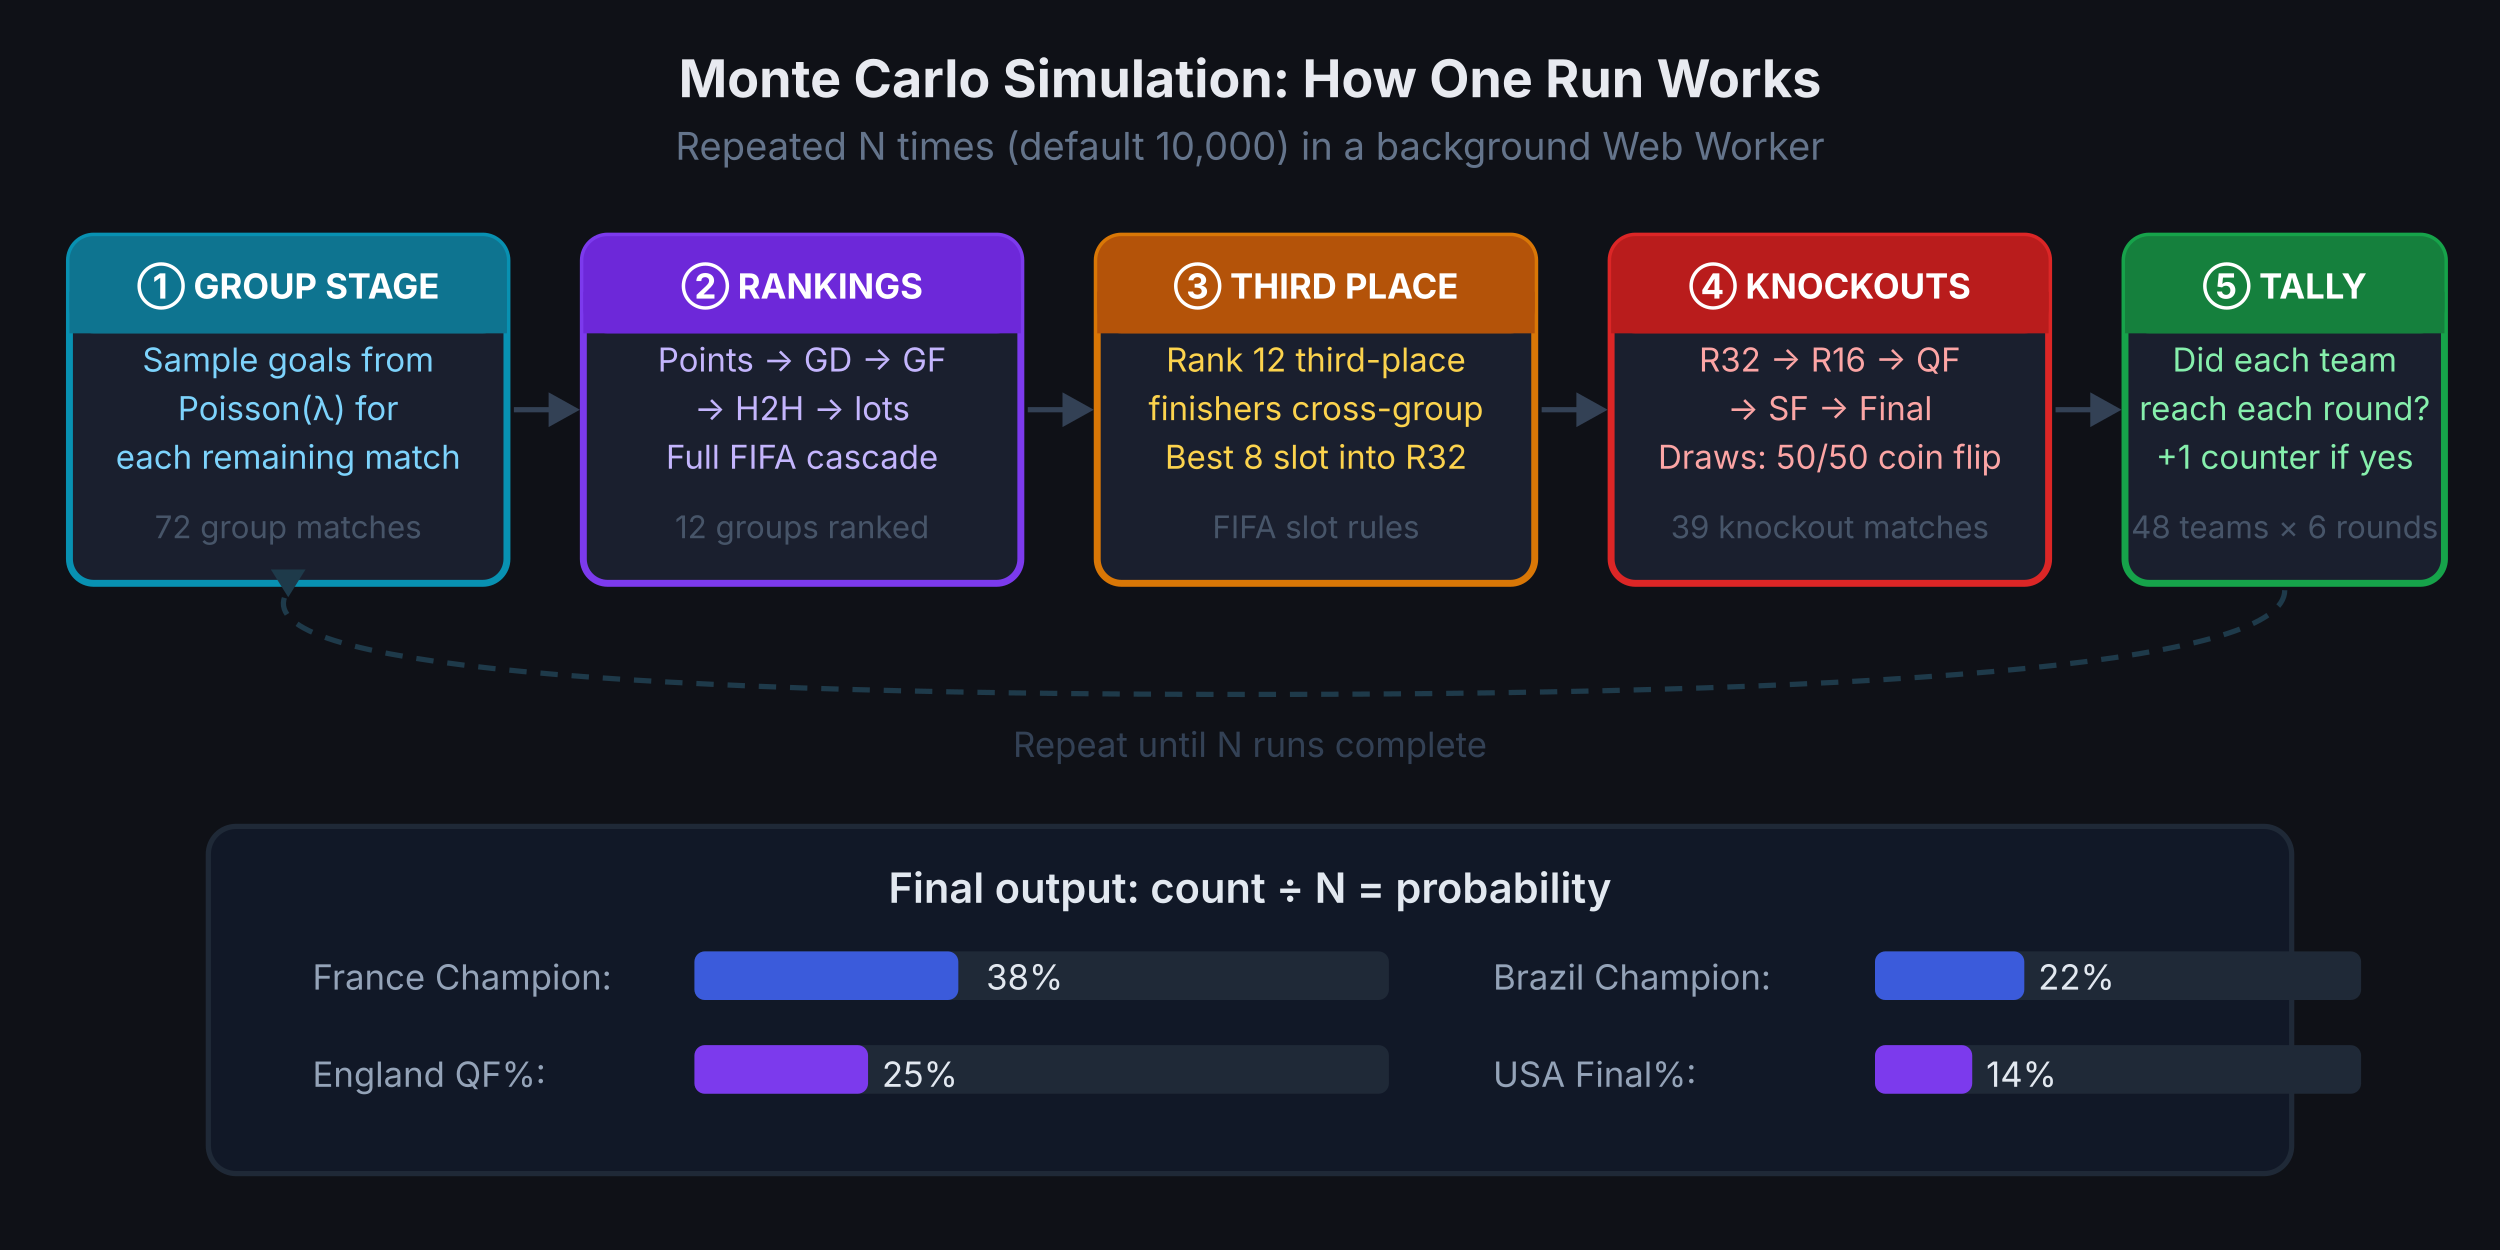
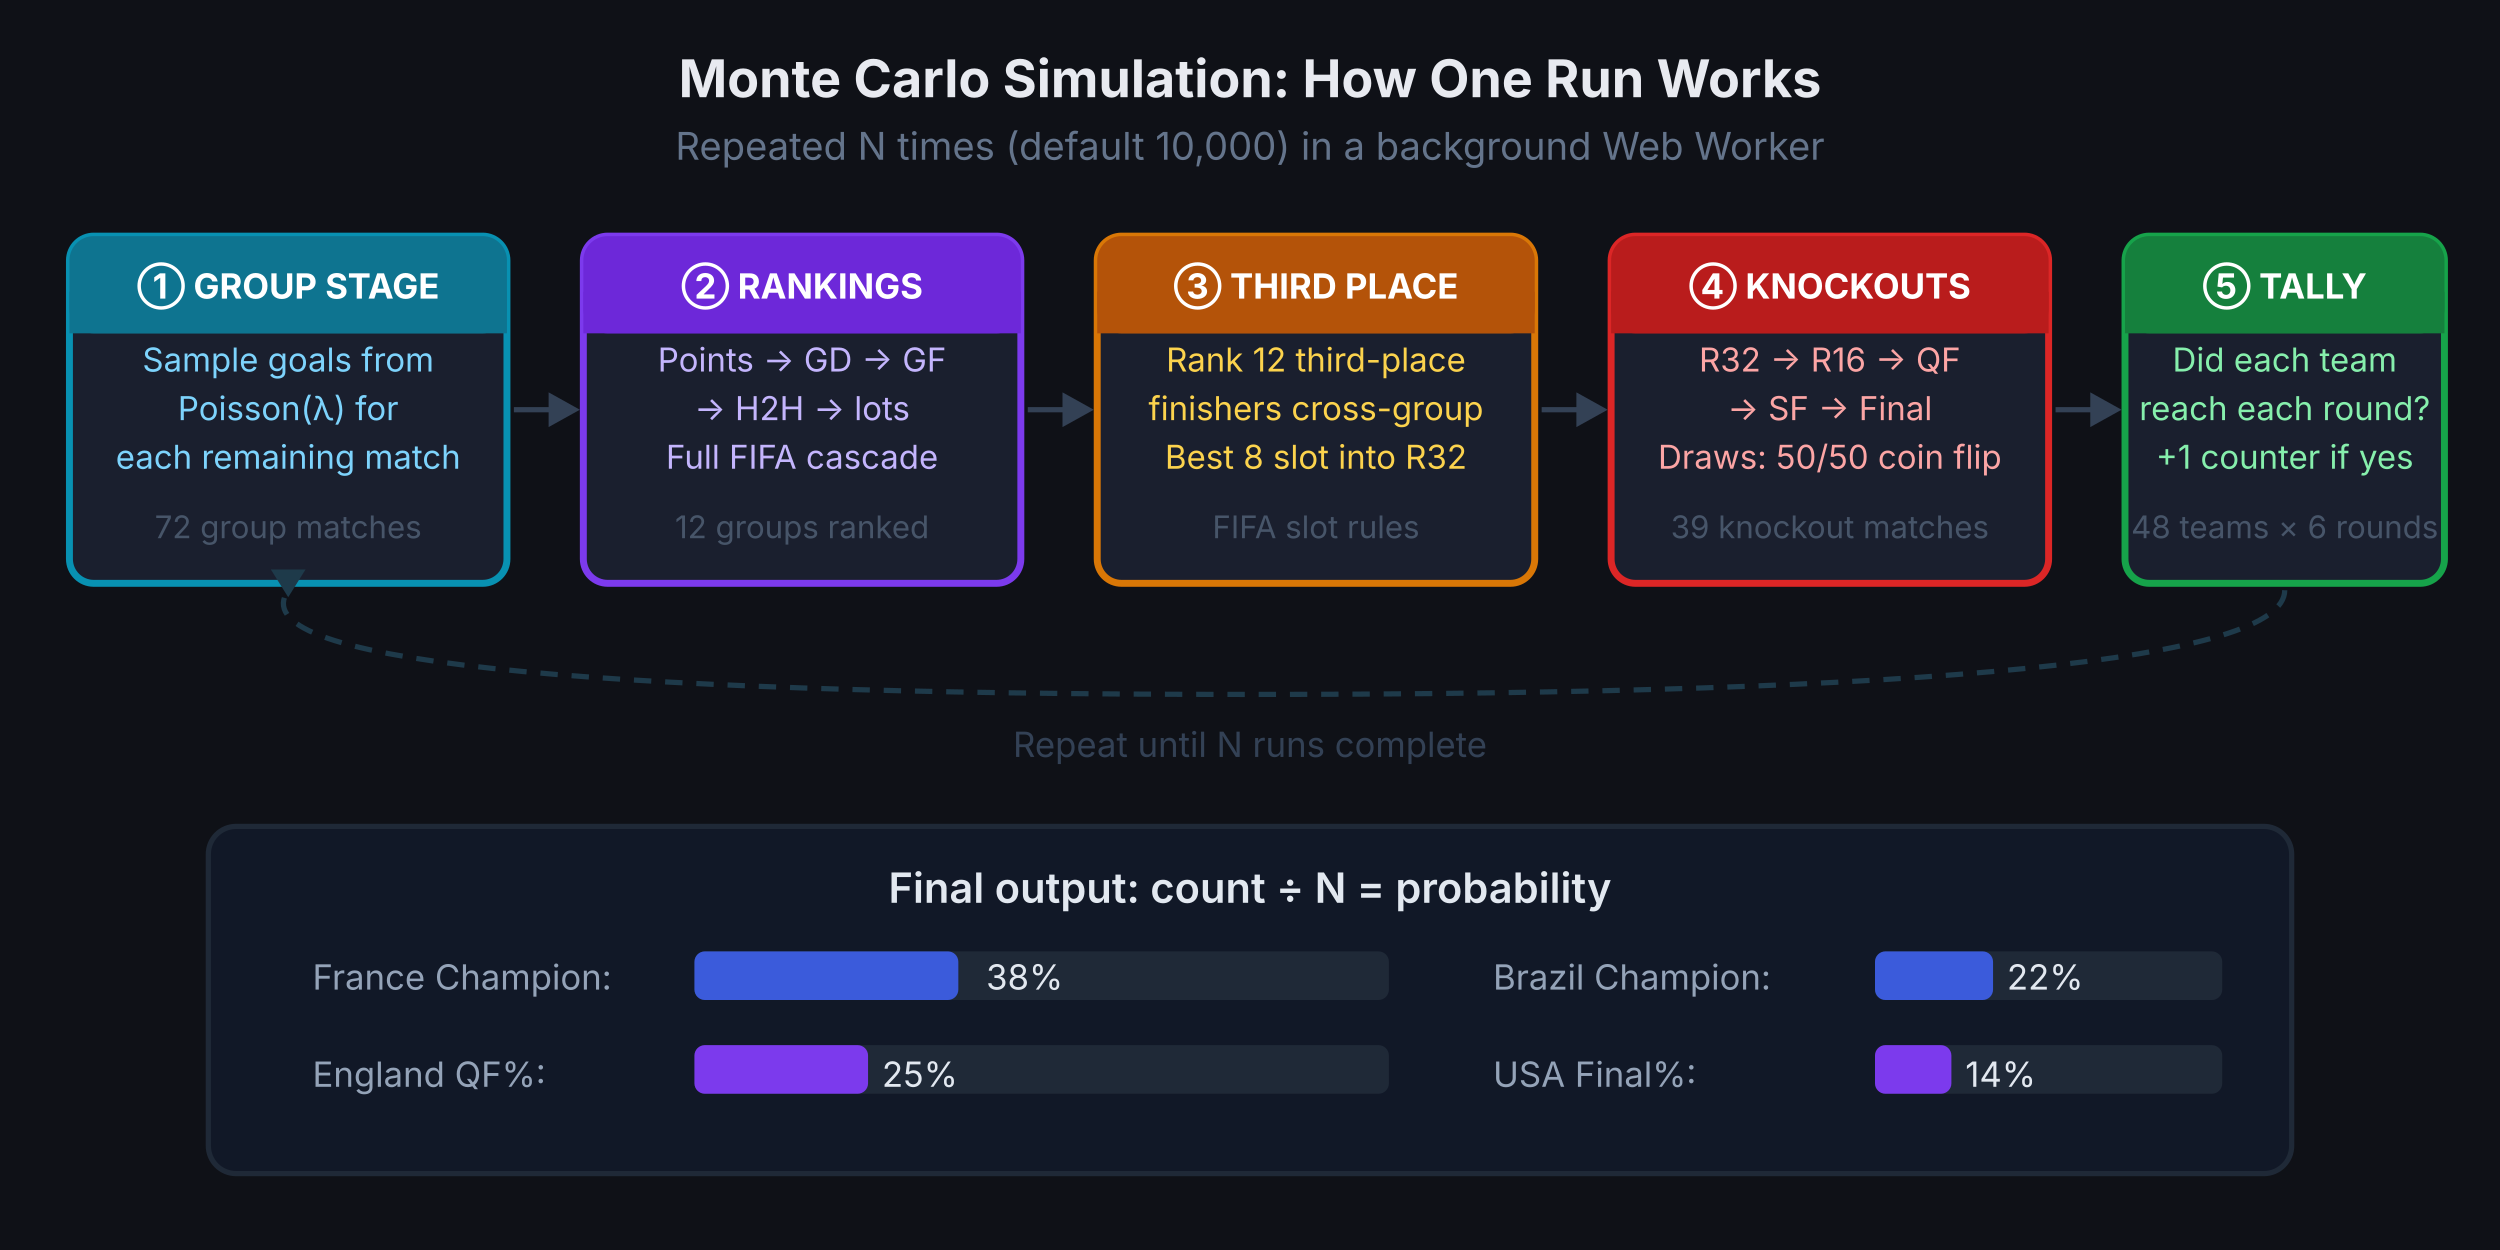
<svg xmlns="http://www.w3.org/2000/svg" viewBox="0 0 720 360" font-family="system-ui, -apple-system, sans-serif">
  <rect width="720" height="360" fill="#0f1117" />
  <text x="360" y="28" text-anchor="middle" font-size="15" font-weight="700" fill="#e8eaf0">Monte Carlo Simulation: How One Run Works</text>
  <text x="360" y="46" text-anchor="middle" font-size="11" fill="#64748b">Repeated N times (default 10,000) in a background Web Worker</text>
  <rect x="20" y="68" width="126" height="100" rx="7" fill="#1a1f2e" stroke="#0891b2" stroke-width="2" />
  <rect x="20" y="68" width="126" height="28" rx="7" fill="#0e7490" />
  <rect x="20" y="84" width="126" height="12" fill="#0e7490" />
  <text x="83" y="86" text-anchor="middle" font-size="10" font-weight="700" fill="#fff">① GROUP STAGE</text>
  <text x="83" y="107" text-anchor="middle" font-size="9.5" fill="#7dd3fc">Sample goals from</text>
  <text x="83" y="121" text-anchor="middle" font-size="9.5" fill="#7dd3fc">Poisson(λ) for</text>
  <text x="83" y="135" text-anchor="middle" font-size="9.5" fill="#7dd3fc">each remaining match</text>
  <text x="83" y="155" text-anchor="middle" font-size="9" fill="#475569">72 group matches</text>
  <line x1="148" y1="118" x2="160" y2="118" stroke="#334155" stroke-width="1.5" />
  <polygon points="158,113 167,118 158,123" fill="#334155" />
  <rect x="168" y="68" width="126" height="100" rx="7" fill="#1a1f2e" stroke="#7c3aed" stroke-width="2" />
  <rect x="168" y="68" width="126" height="28" rx="7" fill="#6d28d9" />
  <rect x="168" y="84" width="126" height="12" fill="#6d28d9" />
  <text x="231" y="86" text-anchor="middle" font-size="10" font-weight="700" fill="#fff">② RANKINGS</text>
  <text x="231" y="107" text-anchor="middle" font-size="9.5" fill="#c4b5fd">Points → GD → GF</text>
  <text x="231" y="121" text-anchor="middle" font-size="9.5" fill="#c4b5fd">→ H2H → lots</text>
  <text x="231" y="135" text-anchor="middle" font-size="9.5" fill="#c4b5fd">Full FIFA cascade</text>
  <text x="231" y="155" text-anchor="middle" font-size="9" fill="#475569">12 groups ranked</text>
  <line x1="296" y1="118" x2="308" y2="118" stroke="#334155" stroke-width="1.5" />
  <polygon points="306,113 315,118 306,123" fill="#334155" />
  <rect x="316" y="68" width="126" height="100" rx="7" fill="#1a1f2e" stroke="#d97706" stroke-width="2" />
  <rect x="316" y="68" width="126" height="28" rx="7" fill="#b45309" />
  <rect x="316" y="84" width="126" height="12" fill="#b45309" />
  <text x="379" y="86" text-anchor="middle" font-size="10" font-weight="700" fill="#fff">③ THIRD PLACE</text>
  <text x="379" y="107" text-anchor="middle" font-size="9.5" fill="#fcd34d">Rank 12 third-place</text>
  <text x="379" y="121" text-anchor="middle" font-size="9.5" fill="#fcd34d">finishers cross-group</text>
  <text x="379" y="135" text-anchor="middle" font-size="9.5" fill="#fcd34d">Best 8 slot into R32</text>
  <text x="379" y="155" text-anchor="middle" font-size="9" fill="#475569">FIFA slot rules</text>
  <line x1="444" y1="118" x2="456" y2="118" stroke="#334155" stroke-width="1.5" />
  <polygon points="454,113 463,118 454,123" fill="#334155" />
  <rect x="464" y="68" width="126" height="100" rx="7" fill="#1a1f2e" stroke="#dc2626" stroke-width="2" />
  <rect x="464" y="68" width="126" height="28" rx="7" fill="#b91c1c" />
  <rect x="464" y="84" width="126" height="12" fill="#b91c1c" />
  <text x="527" y="86" text-anchor="middle" font-size="10" font-weight="700" fill="#fff">④ KNOCKOUTS</text>
  <text x="527" y="107" text-anchor="middle" font-size="9.5" fill="#fca5a5">R32 → R16 → QF</text>
  <text x="527" y="121" text-anchor="middle" font-size="9.5" fill="#fca5a5">→ SF → Final</text>
  <text x="527" y="135" text-anchor="middle" font-size="9.5" fill="#fca5a5">Draws: 50/50 coin flip</text>
  <text x="527" y="155" text-anchor="middle" font-size="9" fill="#475569">39 knockout matches</text>
  <line x1="592" y1="118" x2="604" y2="118" stroke="#334155" stroke-width="1.5" />
  <polygon points="602,113 611,118 602,123" fill="#334155" />
  <rect x="612" y="68" width="92" height="100" rx="7" fill="#1a1f2e" stroke="#16a34a" stroke-width="2" />
  <rect x="612" y="68" width="92" height="28" rx="7" fill="#15803d" />
  <rect x="612" y="84" width="92" height="12" fill="#15803d" />
  <text x="658" y="86" text-anchor="middle" font-size="10" font-weight="700" fill="#fff">⑤ TALLY</text>
  <text x="658" y="107" text-anchor="middle" font-size="9.5" fill="#86efac">Did each team</text>
  <text x="658" y="121" text-anchor="middle" font-size="9.5" fill="#86efac">reach each round?</text>
  <text x="658" y="135" text-anchor="middle" font-size="9.5" fill="#86efac">+1 counter if yes</text>
  <text x="658" y="155" text-anchor="middle" font-size="9" fill="#475569">48 teams × 6 rounds</text>
  <path d="M 658 170 Q 658 200 360 200 Q 62 200 83 170" stroke="#1e3a4a" stroke-width="1.5" fill="none" stroke-dasharray="5,4" />
  <polygon points="83,172 78,164 88,164" fill="#1e3a4a" />
  <text x="360" y="218" text-anchor="middle" font-size="10" fill="#334155">Repeat until N runs complete</text>
  <rect x="60" y="238" width="600" height="100" rx="8" fill="#111827" stroke="#1f2937" stroke-width="1.5" />
  <text x="360" y="260" text-anchor="middle" font-size="12" font-weight="600" fill="#e2e8f0">Final output: count ÷ N = probability</text>
  <text x="90" y="285" text-anchor="start" font-size="10" fill="#94a3b8">France  Champion:</text>
  <rect x="200" y="274" width="200" height="14" rx="3" fill="#1f2937" />
  <rect x="200" y="274" width="76" height="14" rx="3" fill="#3b5bdb" />
  <text x="284" y="285" text-anchor="start" font-size="10" fill="#e2e8f0">38%</text>
  <text x="90" y="313" text-anchor="start" font-size="10" fill="#94a3b8">England  QF%:</text>
  <rect x="200" y="301" width="200" height="14" rx="3" fill="#1f2937" />
  <rect x="200" y="301" width="50" height="14" rx="3" fill="#7c3aed" />
  <text x="254" y="313" text-anchor="start" font-size="10" fill="#e2e8f0">25%</text>
  <text x="430" y="285" text-anchor="start" font-size="10" fill="#94a3b8">Brazil  Champion:</text>
-   <rect x="540" y="274" width="140" height="14" rx="3" fill="#1f2937" />
-   <rect x="540" y="274" width="43" height="14" rx="3" fill="#3b5bdb" />
-   <text x="587" y="285" text-anchor="start" font-size="10" fill="#e2e8f0">22%</text>
+   <rect x="540" y="274" width="100" height="14" rx="3" fill="#1f2937" />
+   <rect x="540" y="274" width="34" height="14" rx="3" fill="#3b5bdb" />
+   <text x="578" y="285" text-anchor="start" font-size="10" fill="#e2e8f0">22%</text>
  <text x="430" y="313" text-anchor="start" font-size="10" fill="#94a3b8">USA  Final%:</text>
-   <rect x="540" y="301" width="140" height="14" rx="3" fill="#1f2937" />
-   <rect x="540" y="301" width="28" height="14" rx="3" fill="#7c3aed" />
-   <text x="572" y="313" text-anchor="start" font-size="10" fill="#e2e8f0">14%</text>
+   <rect x="540" y="301" width="100" height="14" rx="3" fill="#1f2937" />
+   <rect x="540" y="301" width="22" height="14" rx="3" fill="#7c3aed" />
+   <text x="566" y="313" text-anchor="start" font-size="10" fill="#e2e8f0">14%</text>
</svg>
